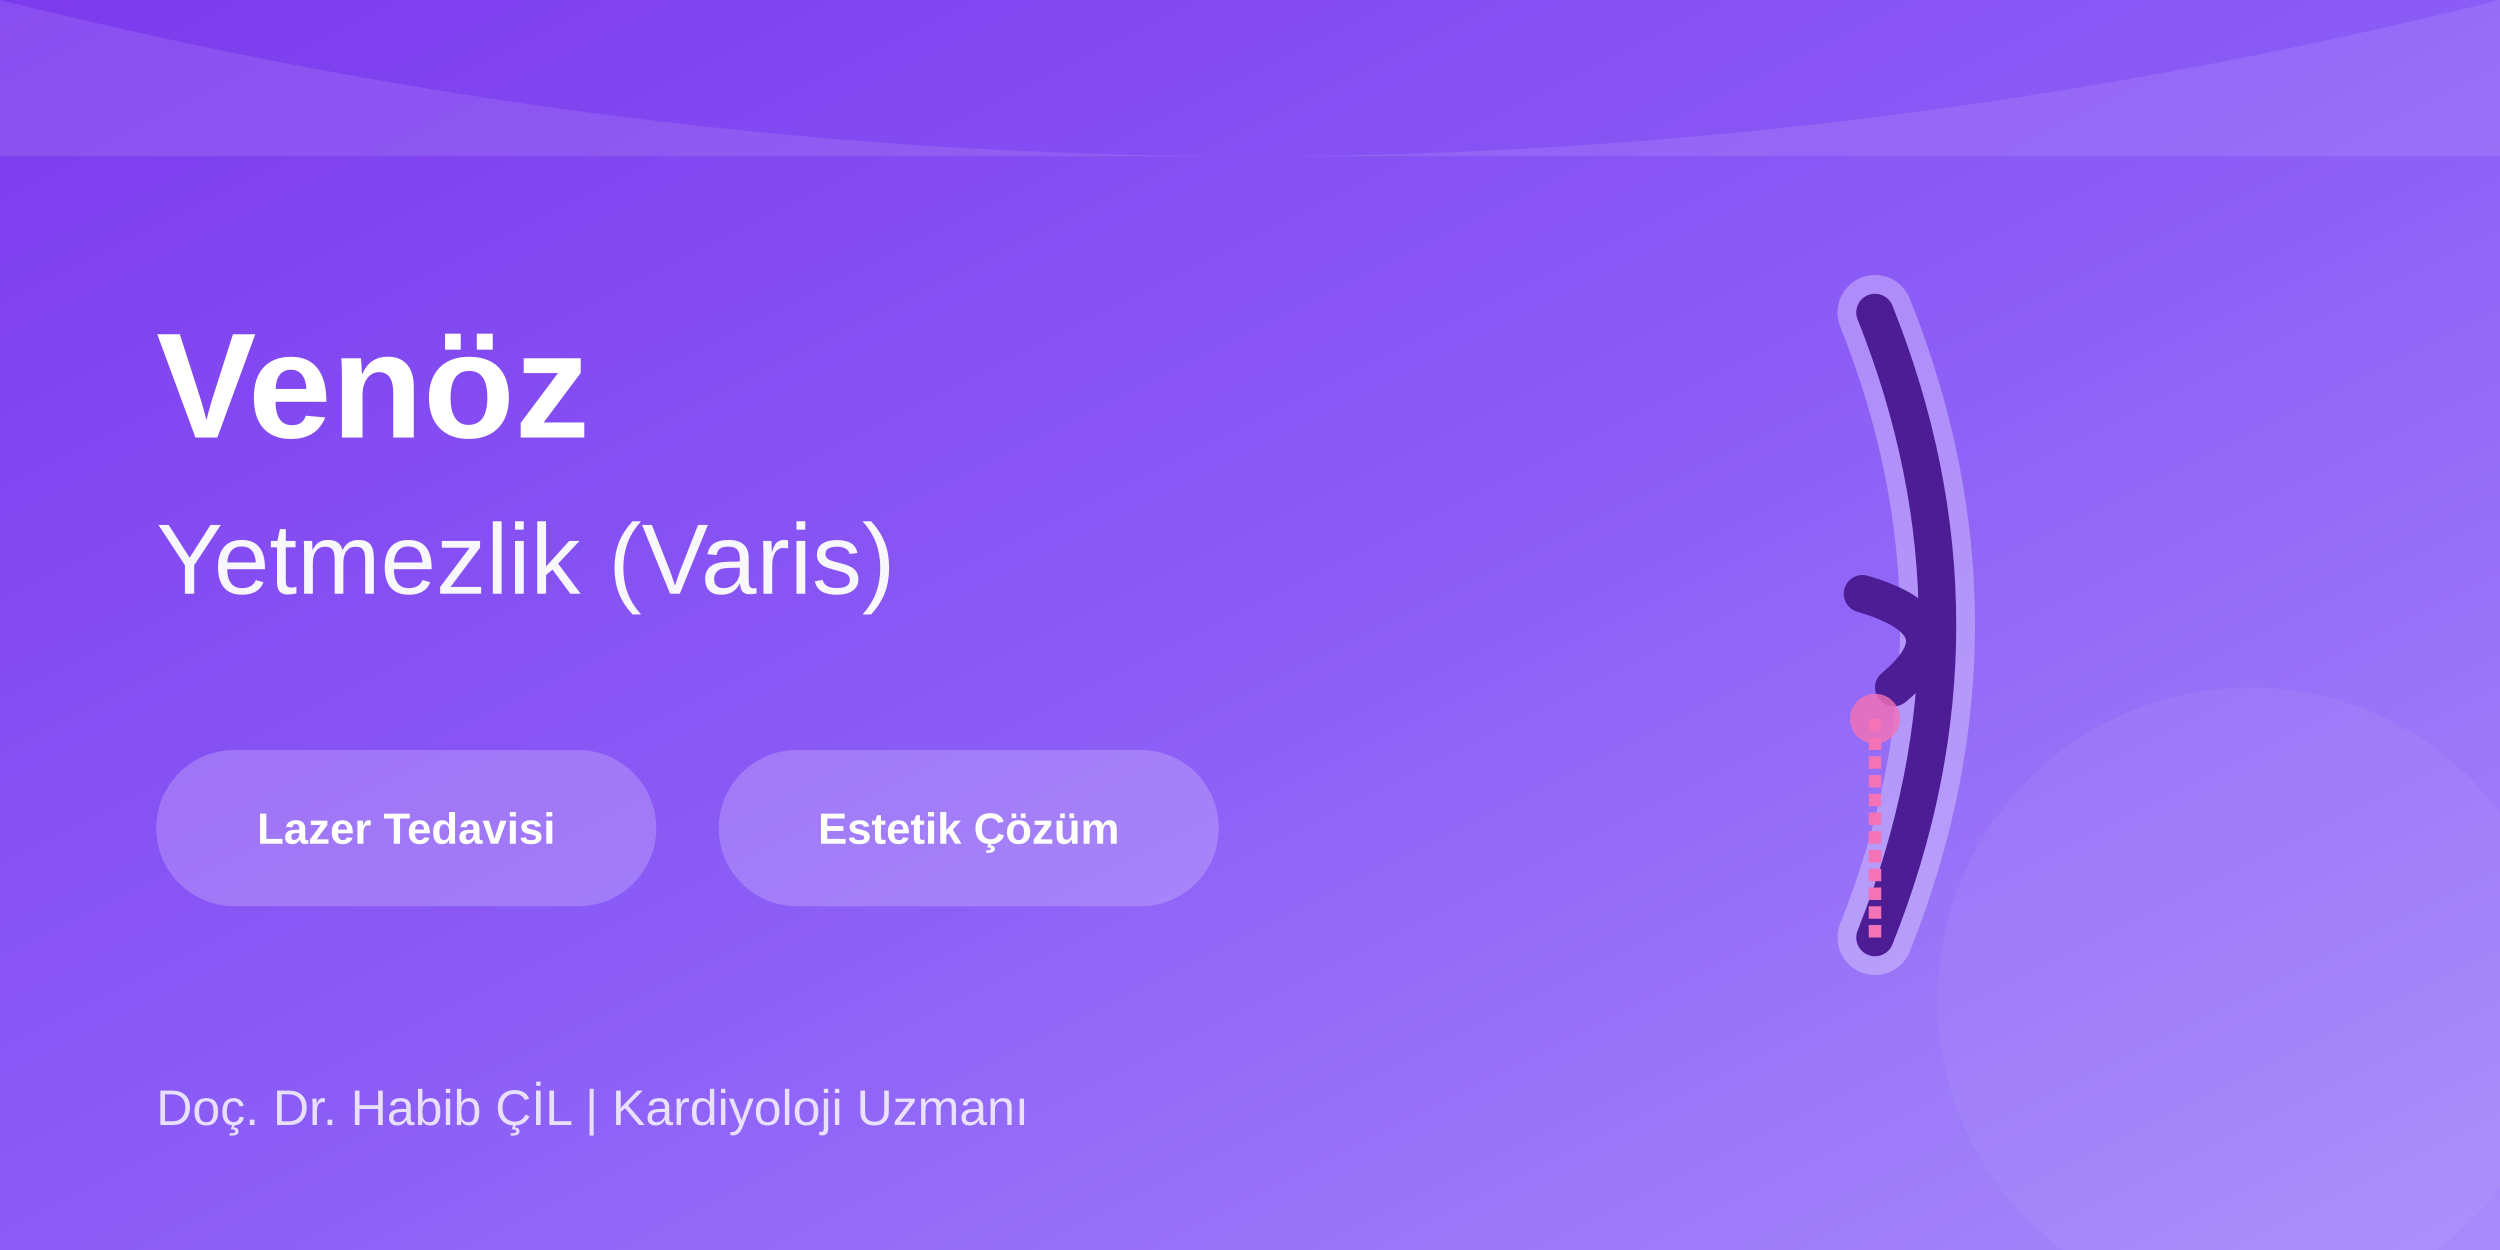
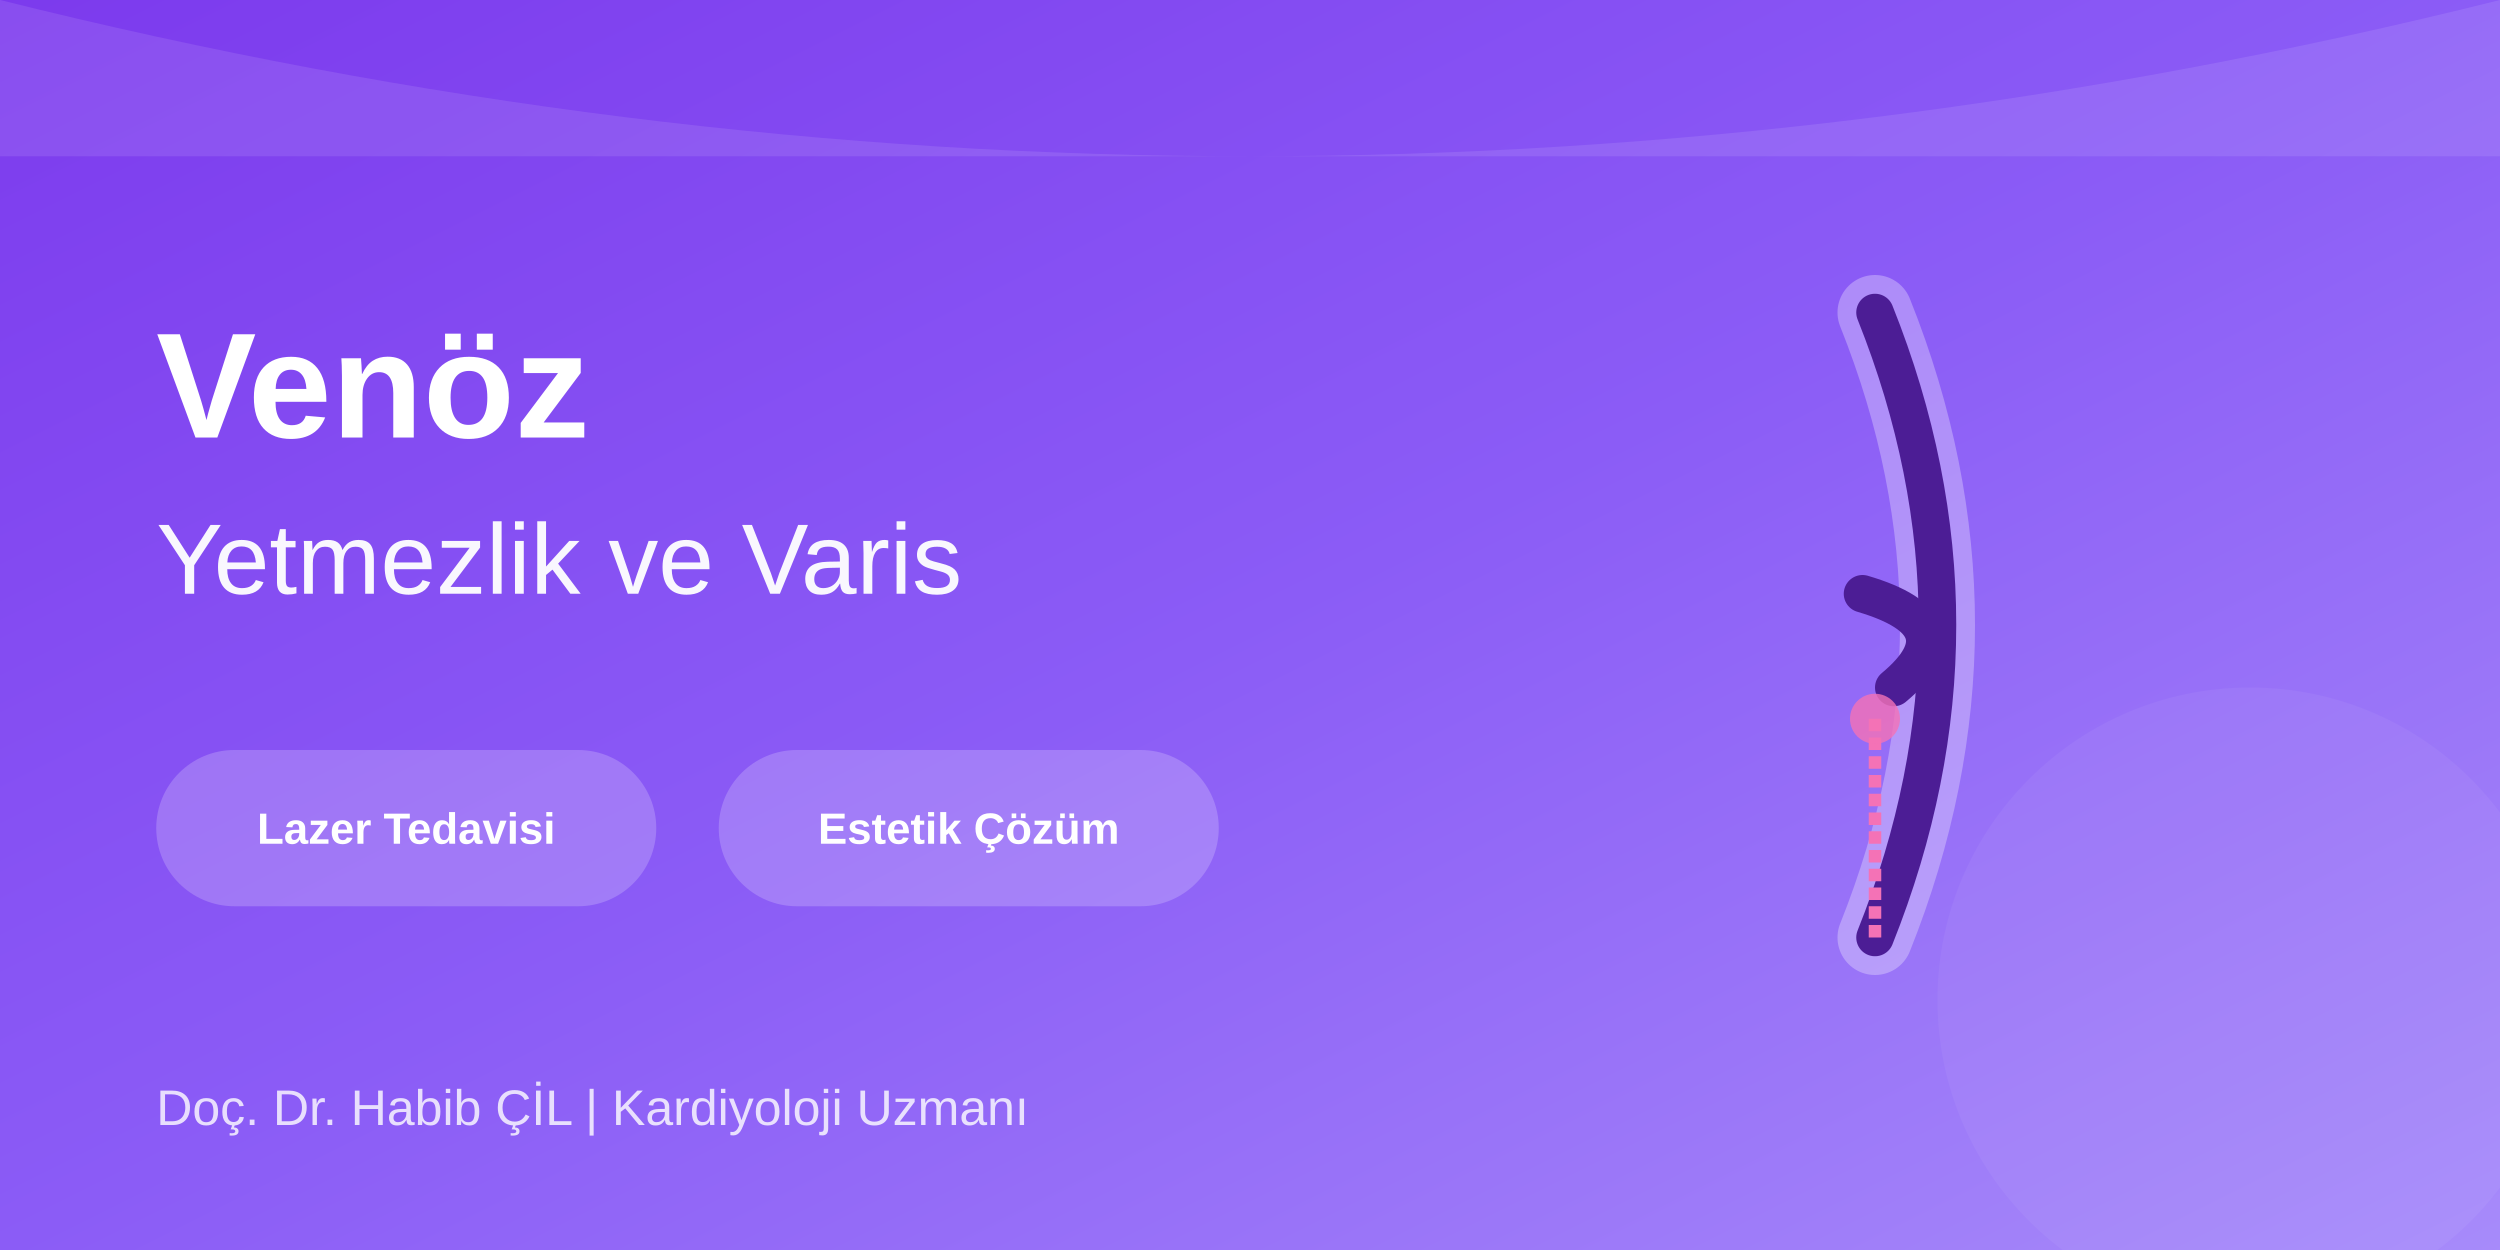
<svg xmlns="http://www.w3.org/2000/svg" viewBox="0 0 800 400">
  <defs>
    <linearGradient id="bgGradVein" x1="0%" y1="0%" x2="100%" y2="100%">
      <stop offset="0%" style="stop-color:#7C3AED;stop-opacity:1" />
      <stop offset="50%" style="stop-color:#8B5CF6;stop-opacity:1" />
      <stop offset="100%" style="stop-color:#A78BFA;stop-opacity:1" />
    </linearGradient>
  </defs>
  <rect width="800" height="400" fill="url(#bgGradVein)" />
  <path d="M0,0 Q400,100 800,0 L800,50 L0,50 Z" fill="rgba(255,255,255,0.1)" />
  <circle cx="720" cy="320" r="100" fill="rgba(255,255,255,0.05)" />
  <g transform="translate(500, 50)">
    <path d="M100,50 Q140,150 100,250" stroke="rgba(255,255,255,0.3)" stroke-width="24" fill="none" stroke-linecap="round" />
    <path d="M100,50 Q140,150 100,250" stroke="#4C1D95" stroke-width="12" fill="none" stroke-linecap="round" />
    <path d="M96,140 Q130,150 106,170" stroke="#4C1D95" stroke-width="12" fill="none" stroke-linecap="round" />
    <line x1="100" y1="250" x2="100" y2="180" stroke="#F472B6" stroke-width="4" stroke-dasharray="4 2" />
    <circle cx="100" cy="180" r="8" fill="#F472B6" opacity="0.8">
      <animate attributeName="r" values="8;12;8" dur="1s" repeatCount="indefinite" />
    </circle>
  </g>
  <text x="50" y="140" font-family="Arial, sans-serif" font-size="48" fill="white" text-anchor="start">
    <tspan font-weight="bold">Venöz</tspan>
  </text>
  <text x="50" y="190" font-family="Arial, sans-serif" font-size="32" font-weight="300" fill="rgba(255,255,255,0.95)" text-anchor="start">
-     Yetmezlik (Varis)
+     Yetmezlik ve Varis
  </text>
  <g transform="translate(50, 240)">
    <rect x="0" y="0" width="160" height="50" rx="25" fill="rgba(255,255,255,0.2)" />
    <text x="80" y="30" font-family="Arial, sans-serif" font-size="14" fill="white" text-anchor="middle" font-weight="bold">Lazer Tedavisi</text>
  </g>
  <g transform="translate(230, 240)">
    <rect x="0" y="0" width="160" height="50" rx="25" fill="rgba(255,255,255,0.2)" />
    <text x="80" y="30" font-family="Arial, sans-serif" font-size="14" fill="white" text-anchor="middle" font-weight="bold">Estetik Çözüm</text>
  </g>
  <text x="50" y="360" font-family="Arial, sans-serif" font-size="16" fill="rgba(255,255,255,0.8)" text-anchor="start">
    Doç. Dr. Habib ÇİL | Kardiyoloji Uzmanı
  </text>
</svg>
